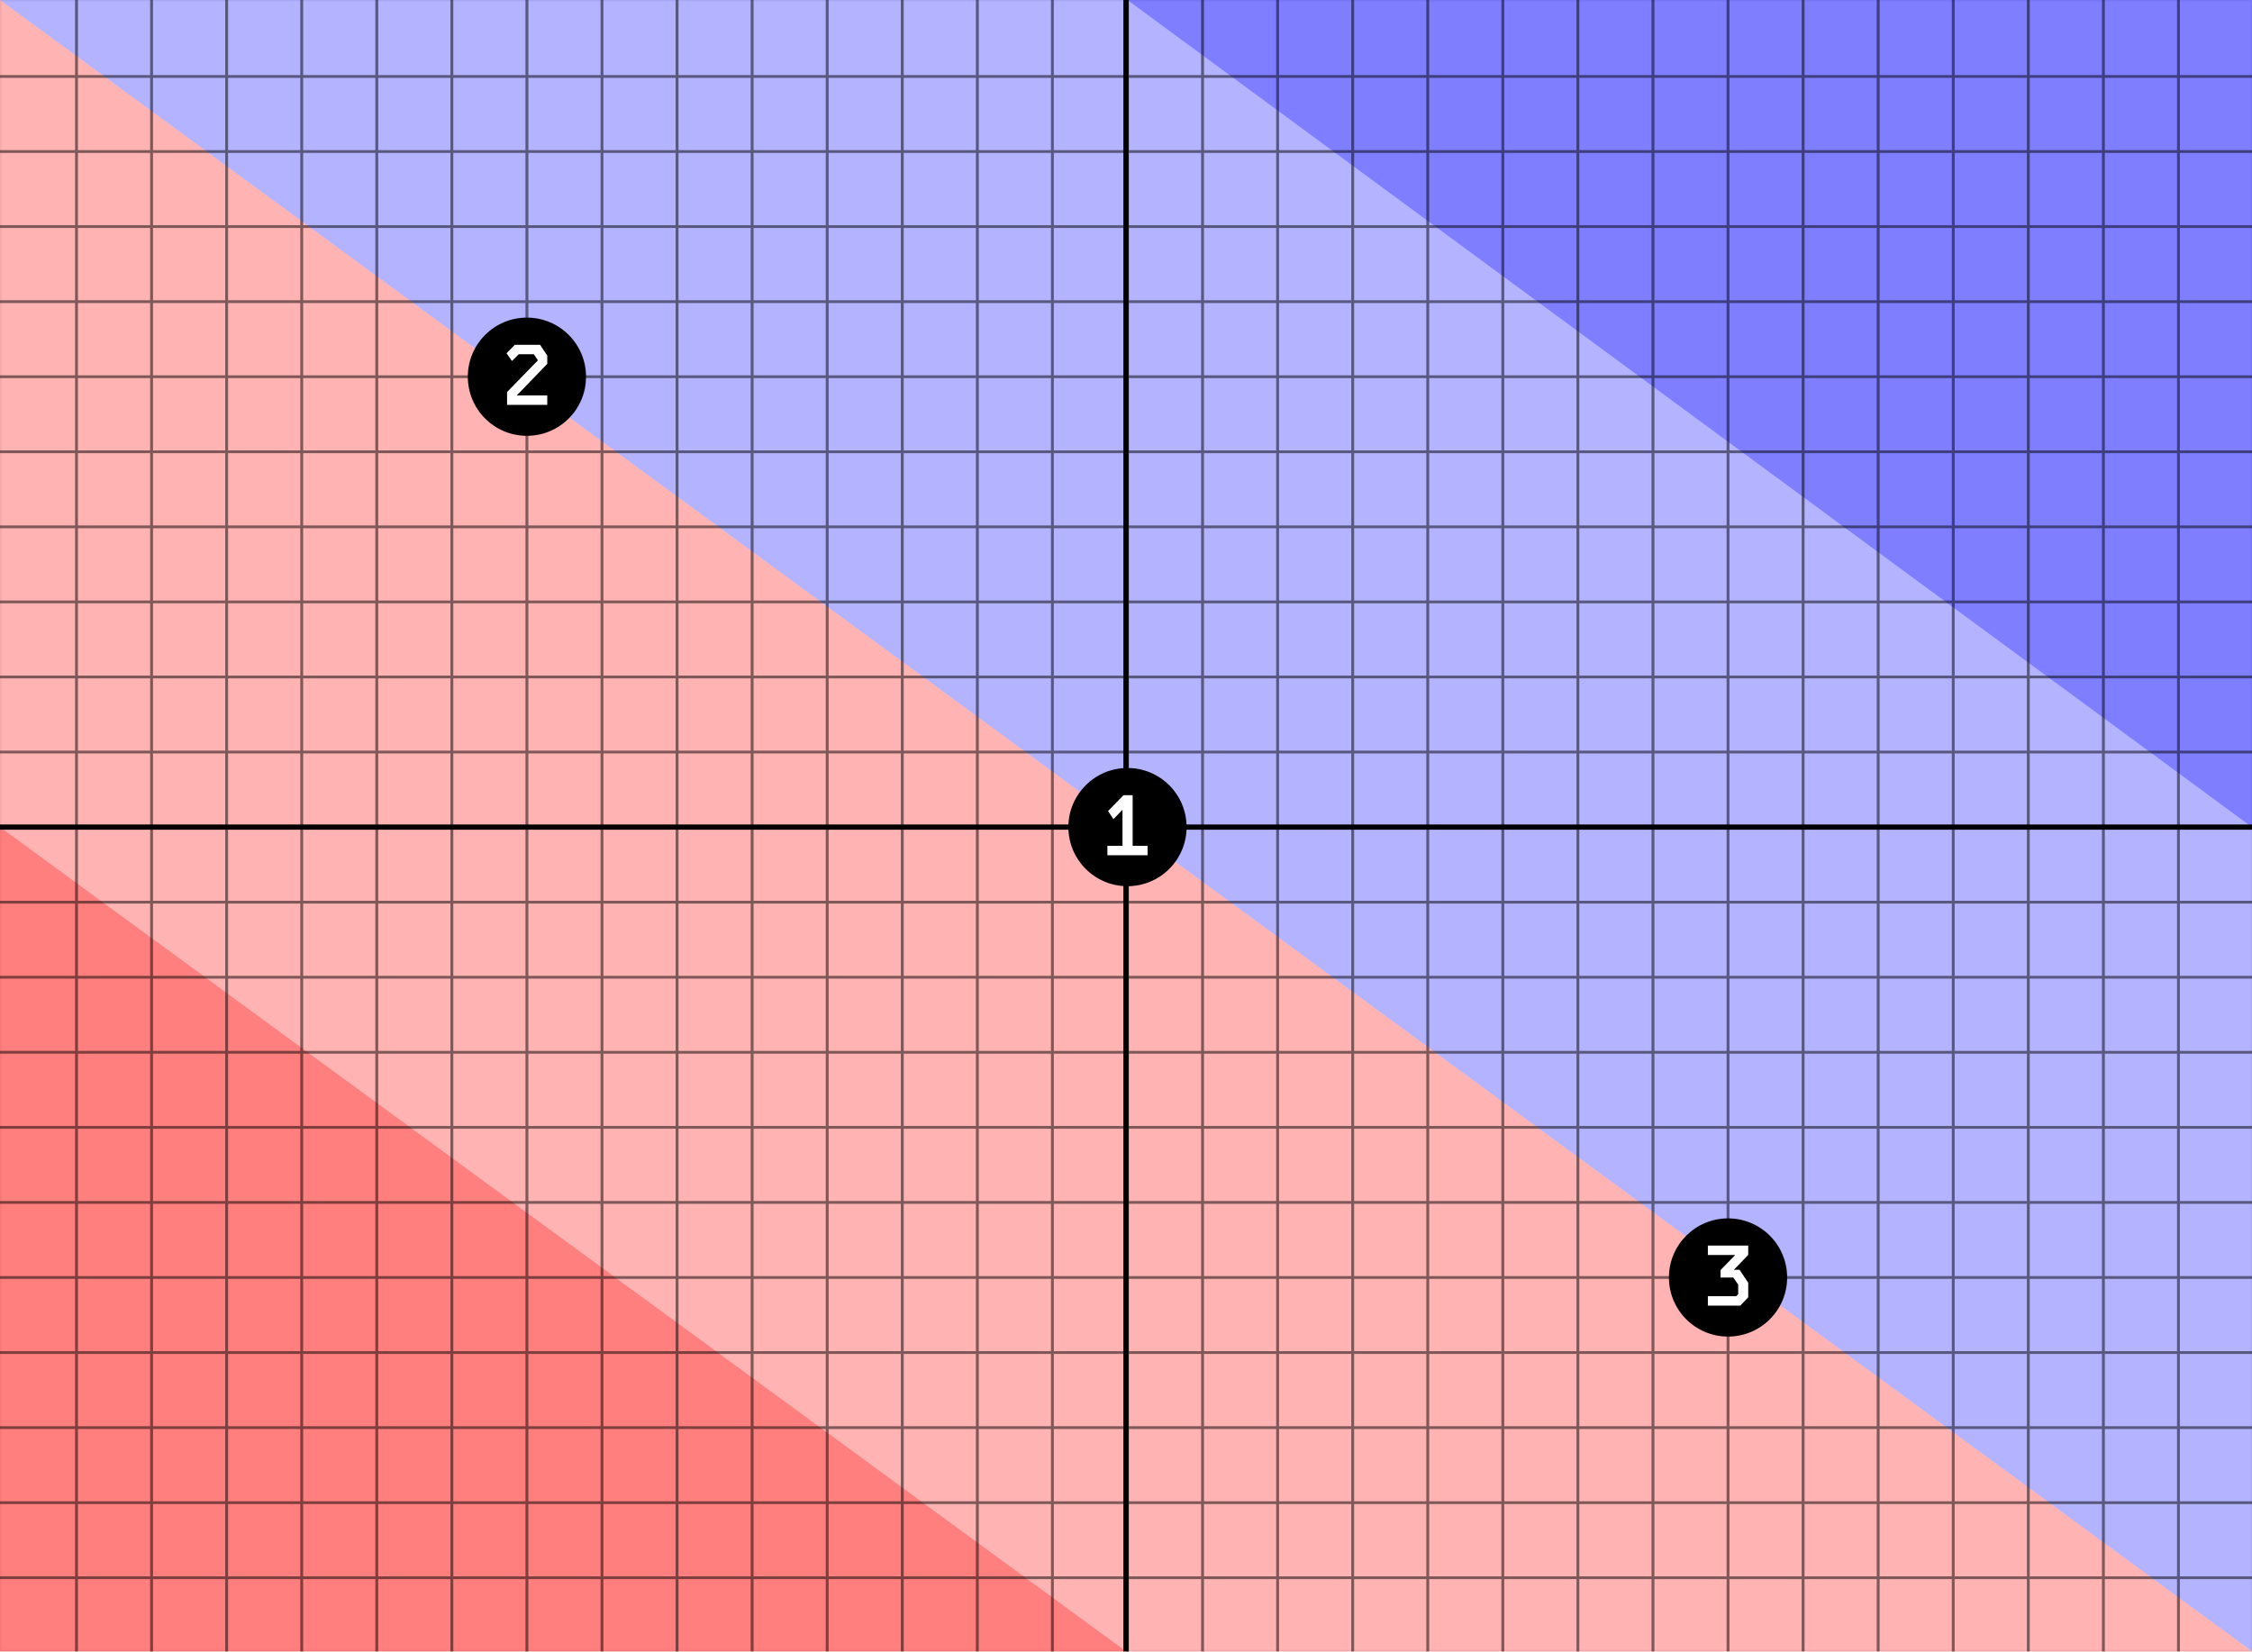
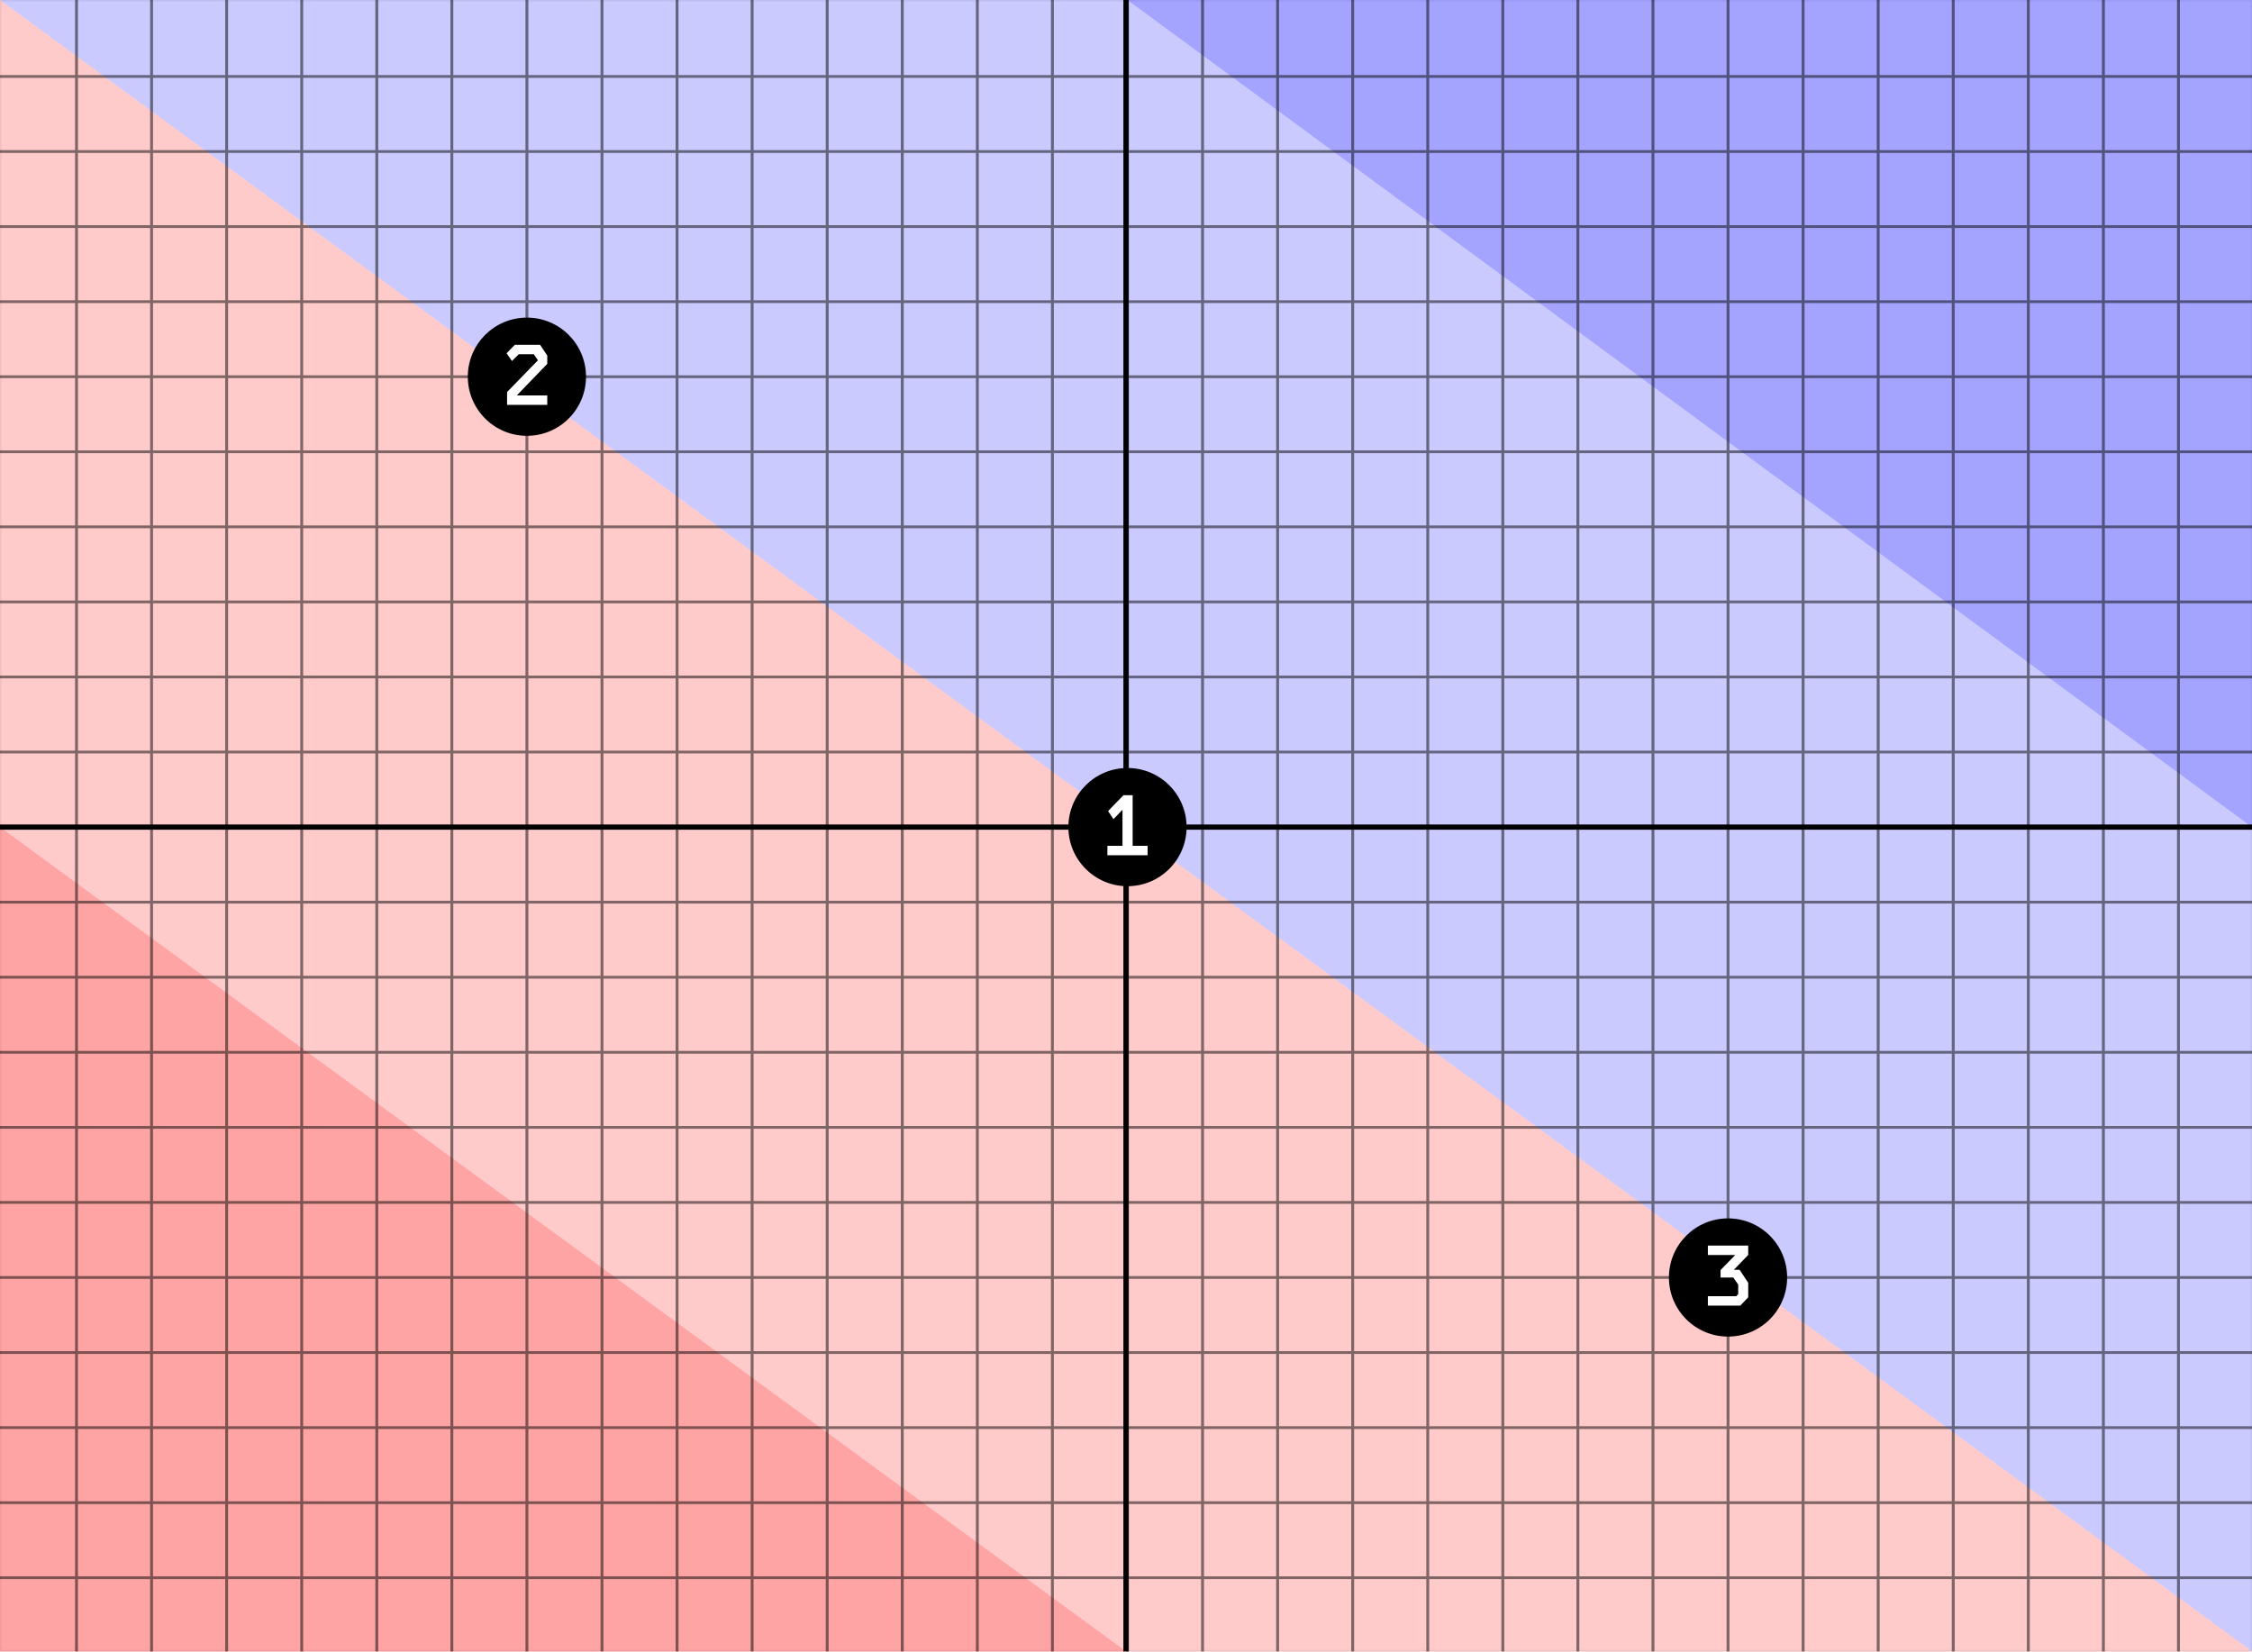
- <svg xmlns="http://www.w3.org/2000/svg" version="1.1" viewBox="0 0 2160 1584">
+ <svg xmlns="http://www.w3.org/2000/svg" id="Layer_1" version="1.1" viewBox="0 0 2160 1584">
  <defs>
    <style>
-       .st0, .st1, .st2 {
-         opacity: .3;
+       .st0 {
+         fill: #fff;
      }

-       .st0, .st1, .st3 {
-         display: none;
+       .st1 {
+         fill: blue;
      }

-       .st1, .st4 {
+       .st2, .st3 {
        fill: red;
      }

-       .st5 {
+       .st4 {
        stroke-width: 2.67px;
      }

-       .st5, .st6, .st7 {
+       .st4, .st5, .st6 {
        stroke: #000;
        stroke-miterlimit: 11.34;
      }

-       .st8 {
-         fill: #fff;
+       .st7, .st8, .st3 {
+         opacity: .3;
+       }
+ 
+       .st7, .st9, .st3 {
+         display: none;
+       }
+ 
+       .st10 {
+         fill: #f80;
+       }
+ 
+       .st5 {
+         stroke-width: 5px;
+       }
+ 
+       .st11 {
+         opacity: .7;
      }

      .st6 {
        stroke-width: 2.76px;
      }

-       .st9 {
-         fill: blue;
+       .st3 {
+         isolation: isolate;
      }

-       .st7 {
-         stroke-width: 5px;
-       }
- 
-       .st10 {
-         fill: #f80;
-       }
- 
-       .st11 {
+       .st12 {
        opacity: .5;
      }
    </style>
  </defs>
  <g id="WhiteBG">
    <g id="layer4">
-       <rect id="rect1" class="st8" x="1.42" y="1.42" width="2157.17" height="1581.17" />
+       <rect id="rect1" class="st0" x="1.42" y="1.42" width="2157.17" height="1581.17" />
    </g>
  </g>
-   <g id="Layer_4">
-     <g id="layer41" data-name="layer4" class="st2">
-       <polygon id="rect11" data-name="rect1" class="st9" points="2160 0 2160 793.34 2160 793.34 1081.42 0 2160 0" />
+   <g id="Layer_4" class="st11">
+     <g id="layer41" class="st8">
+       <polygon id="rect11" class="st1" points="2160 0 2160 793.34 2160 793.34 1081.42 0 2160 0" />
    </g>
-     <g id="layer42" data-name="layer4" class="st2">
-       <polygon id="rect12" data-name="rect1" class="st4" points="1080 1584 433.39 1584 0 1584 0 793.34 1080 1584" />
+     <g id="layer42" class="st8">
+       <polygon id="rect12" class="st2" points="1080 1584 433.39 1584 0 1584 0 793.34 1080 1584" />
    </g>
-     <polygon class="st1" points="1080 1.42 1.42 792 1.42 1.42 1080 1.42" />
-     <polygon class="st1" points="2160 792 2160 0 1080 1.42 2160 792" />
-     <g id="layer43" data-name="layer4" class="st0">
-       <rect id="rect13" data-name="rect1" class="st4" x="-251.29" y="251.29" width="1584" height="1081.42" transform="translate(1332.71 251.29) rotate(90)" />
+     <polygon class="st3" points="1080 1.42 1.42 792 1.42 1.42 1080 1.42" />
+     <polygon class="st3" points="2160 792 2160 0 1080 1.42 2160 792" />
+     <g id="layer43" class="st7">
+       <rect id="rect13" class="st2" x="0" y="0" width="1081.42" height="1584" />
    </g>
-     <g id="layer44" data-name="layer4" class="st0">
-       <rect id="rect14" data-name="rect1" class="st9" x="828.71" y="252.71" width="1584" height="1078.58" transform="translate(2412.71 -828.71) rotate(90)" />
+     <g id="layer44" class="st7">
+       <rect id="rect14" class="st1" x="1081.42" y="0" width="1078.58" height="1584" />
    </g>
-     <g id="layer45" data-name="layer4" class="st2">
-       <polygon id="rect15" data-name="rect1" class="st4" points="2160 1584 1081.42 1584 0 1584 0 0 2160 1584" />
+     <g id="layer45" class="st8">
+       <polygon id="rect15" class="st2" points="2160 1584 1081.42 1584 0 1584 0 0 2160 1584" />
    </g>
-     <g id="layer46" data-name="layer4" class="st2">
-       <polygon id="rect16" data-name="rect1" class="st9" points="2160 0 2160 1584 2160 1584 0 0 2160 0" />
+     <g id="layer46" class="st8">
+       <polygon id="rect16" class="st1" points="2160 0 2160 1584 2160 1584 0 0 2160 0" />
    </g>
  </g>
  <g id="svg1">
-     <g id="layer3" class="st11">
+     <g id="layer3" class="st12">
      <g id="layer2">
-         <path id="path2-1" class="st5" d="M0,73.34h2160" />
-         <path id="path2-1-7" class="st5" d="M0,145.34h2160" />
-         <path id="path2-1-9" class="st5" d="M0,217.34h2160" />
-         <path id="path2-1-5" class="st5" d="M0,289.34h2160" />
-         <path id="path2-1-7-2" class="st5" d="M0,361.34h2160" />
-         <path id="path2-1-9-5" class="st5" d="M0,433.34h2160" />
-         <path id="path2-1-4" class="st5" d="M0,505.34h2160" />
-         <path id="path2-1-7-3" class="st5" d="M0,577.34h2160" />
-         <path id="path2-1-9-0" class="st5" d="M0,649.34h2160" />
-         <path id="path2-1-8" class="st5" d="M0,721.34h2160" />
-         <path id="path2-1-7-8" class="st5" d="M0,793.34h2160" />
-         <path id="path2-1-9-4" class="st5" d="M0,865.34h2160" />
-         <path id="path2-1-5-3" class="st5" d="M0,937.34h2160" />
-         <path id="path2-1-7-2-1" class="st5" d="M0,1009.34h2160" />
-         <path id="path2-1-9-5-4" class="st5" d="M0,1081.34h2160" />
-         <path id="path2-1-4-9" class="st5" d="M0,1153.34h2160" />
-         <path id="path2-1-7-3-2" class="st5" d="M0,1225.34h2160" />
-         <path id="path2-1-9-0-0" class="st5" d="M0,1297.34h2160" />
-         <path id="path2-1-9-5-4-2" class="st5" d="M0,1369.34h2160" />
-         <path id="path2-1-4-9-6" class="st5" d="M0,1441.34h2160" />
-         <path id="path2-1-7-3-2-6" class="st5" d="M0,1513.34h2160" />
+         <path id="path2-1" class="st4" d="M0,73.34h2160" />
+         <path id="path2-1-7" class="st4" d="M0,145.34h2160" />
+         <path id="path2-1-9" class="st4" d="M0,217.34h2160" />
+         <path id="path2-1-5" class="st4" d="M0,289.34h2160" />
+         <path id="path2-1-7-2" class="st4" d="M0,361.34h2160" />
+         <path id="path2-1-9-5" class="st4" d="M0,433.34h2160" />
+         <path id="path2-1-4" class="st4" d="M0,505.34h2160" />
+         <path id="path2-1-7-3" class="st4" d="M0,577.34h2160" />
+         <path id="path2-1-9-0" class="st4" d="M0,649.34h2160" />
+         <path id="path2-1-8" class="st4" d="M0,721.34h2160" />
+         <path id="path2-1-7-8" class="st4" d="M0,793.34h2160" />
+         <path id="path2-1-9-4" class="st4" d="M0,865.34h2160" />
+         <path id="path2-1-5-3" class="st4" d="M0,937.34h2160" />
+         <path id="path2-1-7-2-1" class="st4" d="M0,1009.34h2160" />
+         <path id="path2-1-9-5-4" class="st4" d="M0,1081.34h2160" />
+         <path id="path2-1-4-9" class="st4" d="M0,1153.34h2160" />
+         <path id="path2-1-7-3-2" class="st4" d="M0,1225.34h2160" />
+         <path id="path2-1-9-0-0" class="st4" d="M0,1297.34h2160" />
+         <path id="path2-1-9-5-4-2" class="st4" d="M0,1369.34h2160" />
+         <path id="path2-1-4-9-6" class="st4" d="M0,1441.34h2160" />
+         <path id="path2-1-7-3-2-6" class="st4" d="M0,1513.34h2160" />
      </g>
      <g id="layer1">
        <path id="path2" class="st6" d="M73.38,0v1584" />
        <path id="path2-5" class="st6" d="M145.38,0v1584" />
        <path id="path2-0" class="st6" d="M217.38,0v1584" />
        <path id="path2-5-9" class="st6" d="M289.39,0v1584" />
        <path id="path2-6" class="st6" d="M361.39,0v1584" />
        <path id="path2-5-2" class="st6" d="M433.39,0v1584" />
        <path id="path2-0-6" class="st6" d="M505.39,0v1584" />
        <path id="path2-5-9-1" class="st6" d="M577.4,0v1584" />
        <path id="path2-2" class="st6" d="M649.4,0v1584" />
        <path id="path2-5-0" class="st6" d="M721.4,0v1584" />
        <path id="path2-0-2" class="st6" d="M793.41,0v1584" />
        <path id="path2-5-9-3" class="st6" d="M865.41,0v1584" />
        <path id="path2-6-7" class="st6" d="M937.41,0v1584" />
        <path id="path2-5-2-5" class="st6" d="M1009.41,0v1584" />
        <path id="path2-0-6-9" class="st6" d="M1081.42,0v1584" />
        <path id="path2-5-9-1-2" class="st6" d="M1153.42,0v1584" />
        <path id="path2-7" class="st6" d="M1225.42,0v1584" />
        <path id="path2-5-3" class="st6" d="M1297.43,0v1584" />
        <path id="path2-0-61" class="st6" d="M1369.43,0v1584" />
        <path id="path2-5-9-2" class="st6" d="M1441.43,0v1584" />
        <path id="path2-6-9" class="st6" d="M1513.43,0v1584" />
        <path id="path2-5-2-3" class="st6" d="M1585.44,0v1584" />
        <path id="path2-0-6-1" class="st6" d="M1657.44,0v1584" />
        <path id="path2-5-9-1-9" class="st6" d="M1729.44,0v1584" />
        <path id="path2-4" class="st6" d="M1801.45,0v1584" />
        <path id="path2-5-5" class="st6" d="M1873.45,0v1584" />
        <path id="path2-0-0" class="st6" d="M1945.45,0v1584" />
        <path id="path2-5-9-36" class="st6" d="M2017.45,0v1584" />
        <path id="path2-6-1" class="st6" d="M2089.46,0v1584" />
      </g>
    </g>
  </g>
  <g id="centerline">
-     <path id="path2-0-6-91" data-name="path2-0-6-9" class="st7" d="M1080,0v1584" />
-     <path id="path2-1-7-81" data-name="path2-1-7-8" class="st7" d="M0,793.34h2160" />
+     <path id="path2-0-6-91" class="st5" d="M1080,0v1584" />
+     <path id="path2-1-7-81" class="st5" d="M0,793.34h2160" />
  </g>
-   <g id="joint_ops" class="st3">
+   <g id="joint_ops" class="st9">
    <g>
      <circle cx="1081.42" cy="505.34" r="72.24" />
-       <path class="st8" d="M1087.74,466.36v61.86h18.24v11.52h-49.12v-11.52h18.45v-44.13l-11.01,11.52-6.62-9.89,18.85-19.36h11.21Z" />
+       <path class="st0" d="M1087.74,466.36v61.86h18.24v11.52h-49.12v-11.52h18.45v-44.13l-11.01,11.52-6.62-9.89,18.85-19.36h11.21Z" />
    </g>
    <g>
      <circle cx="577.4" cy="434.26" r="72.24" />
-       <path class="st8" d="M593.5,395.28l8.76,13.15v10.09l-36.89,38.22v.41h36.89v11.52h-49.12v-15.7l37.71-38.73-4.99-7.44h-18.45l-8.36,8.26-6.52-9.48,10.09-10.29h30.88Z" />
+       <path class="st0" d="M593.5,395.28l8.76,13.15v10.09l-36.89,38.22v.41h36.89v11.52h-49.12v-15.7l37.71-38.73-4.99-7.44h-18.45l-8.36,8.26-6.52-9.48,10.09-10.29h30.88,0Z" />
    </g>
    <g>
      <circle cx="1585.44" cy="433.34" r="72.24" />
-       <path class="st8" d="M1610.1,394.36v11.42l-17.53,18.14h6.93l10.6,15.9v17.73l-9.68,10.19h-39.65v-11.52h34.55l2.55-2.45v-11.72l-6.01-8.66h-15.59v-9.07l17.94-18.45h-33.43v-11.52h49.33Z" />
+       <path class="st0" d="M1610.1,394.36v11.42l-17.53,18.14h6.93l10.6,15.9v17.73l-9.68,10.19h-39.65v-11.52h34.55l2.55-2.45v-11.72l-6.01-8.66h-15.59v-9.07l17.94-18.45h-33.43v-11.52h49.33,0Z" />
    </g>
    <g>
      <circle cx="73.38" cy="433.34" r="71.03" />
-       <path class="st10" d="M107.02,419.29c0-16.66-12.82-30.29-34.18-30.29s-33.11,13.63-33.11,30.29,4.7,14.52,4.7,23.93c0,3.53-3.42,1.82-3.42,9.4,0,8.33,11.64,7.16,15.06,10.57,3.41,3.42,3.09,9.73,3.09,9.73,0,0,.64,2.56,1.82,1.81,0,0,.75,1.82,1.6.75,0,0,.85,1.81,1.71.32,0,0,.86,2.03,2.24.53,0,0,1.39,2.03,3,.43,0,0,1.81,1.71,3.84.43,2.03,1.28,3.84-.43,3.84-.43,1.6,1.6,3-.43,3-.43,1.39,1.5,2.23-.53,2.23-.53.86,1.49,1.71-.32,1.71-.32.86,1.07,1.61-.75,1.61-.75,1.17.75,1.81-1.81,1.81-1.81,0,0-.32-6.3,3.1-9.72,3.42-3.41,15.06-2.24,15.06-10.57,0-7.59-3.41-5.88-3.41-9.4,0-9.4,4.7-7.27,4.7-23.93h-.01ZM56.74,451.02c-5.74.92-8.34-.69-8.97-4.8-1.64-10.72,8.23-12.45,13.14-11.86,2.35.28,6.41,2.78,6.41,5.88,0,8.33-5.24,9.93-10.58,10.79h0ZM76.47,464.9c-1.06,0-2.77-1.39-2.88-3.95-.11,2.56-2.03,3.95-3.09,3.95s-2.67-1.06-2.78-3.63c-.11-2.56,3.31-12.92,5.77-12.92s5.88,10.36,5.77,12.92-1.71,3.63-2.78,3.63h0ZM98.69,446.22c-.62,4.11-3.23,5.72-8.97,4.8-5.34-.86-10.57-2.46-10.57-10.79,0-3.1,4.06-5.6,6.41-5.88,4.91-.59,14.78,1.14,13.14,11.86h0Z" />
+       <path class="st10" d="M107.02,419.29c0-16.66-12.82-30.29-34.18-30.29s-33.11,13.63-33.11,30.29,4.7,14.52,4.7,23.93c0,3.53-3.42,1.82-3.42,9.4,0,8.33,11.64,7.16,15.06,10.57,3.41,3.42,3.09,9.73,3.09,9.73,0,0,.64,2.56,1.82,1.81,0,0,.75,1.82,1.6.75,0,0,.85,1.81,1.71.32,0,0,.86,2.03,2.24.53,0,0,1.39,2.03,3,.43,0,0,1.81,1.71,3.84.43,2.03,1.28,3.84-.43,3.84-.43,1.6,1.6,3-.43,3-.43,1.39,1.5,2.23-.53,2.23-.53.86,1.49,1.71-.32,1.71-.32.86,1.07,1.61-.75,1.61-.75,1.17.75,1.81-1.81,1.81-1.81,0,0-.32-6.3,3.1-9.72,3.42-3.41,15.06-2.24,15.06-10.57,0-7.59-3.41-5.88-3.41-9.4,0-9.4,4.7-7.27,4.7-23.93h-.01.01ZM56.74,451.02c-5.74.92-8.34-.69-8.97-4.8-1.64-10.72,8.23-12.45,13.14-11.86,2.35.28,6.41,2.78,6.41,5.88,0,8.33-5.24,9.93-10.58,10.79h0ZM76.47,464.9c-1.06,0-2.77-1.39-2.88-3.95-.11,2.56-2.03,3.95-3.09,3.95s-2.67-1.06-2.78-3.63c-.11-2.56,3.31-12.92,5.77-12.92s5.88,10.36,5.77,12.92-1.71,3.63-2.78,3.63h-.01ZM98.69,446.22c-.62,4.11-3.23,5.72-8.97,4.8-5.34-.86-10.57-2.46-10.57-10.79,0-3.1,4.06-5.6,6.41-5.88,4.91-.59,14.78,1.14,13.14,11.86h0Z" />
    </g>
    <g>
      <circle cx="2089.46" cy="433.34" r="71.03" />
-       <path class="st10" d="M2123.1,419.29c0-16.66-12.82-30.29-34.18-30.29s-33.11,13.63-33.11,30.29,4.7,14.52,4.7,23.93c0,3.53-3.42,1.82-3.42,9.4,0,8.33,11.64,7.16,15.06,10.57,3.41,3.42,3.09,9.73,3.09,9.73,0,0,.64,2.56,1.82,1.81,0,0,.75,1.82,1.6.75,0,0,.85,1.81,1.71.32,0,0,.86,2.03,2.24.53,0,0,1.39,2.03,3,.43,0,0,1.81,1.71,3.84.43,2.03,1.28,3.84-.43,3.84-.43,1.6,1.6,3-.43,3-.43,1.39,1.5,2.23-.53,2.23-.53.86,1.49,1.71-.32,1.71-.32.86,1.07,1.61-.75,1.61-.75,1.17.75,1.81-1.81,1.81-1.81,0,0-.32-6.3,3.1-9.72,3.42-3.41,15.06-2.24,15.06-10.57,0-7.59-3.41-5.88-3.41-9.4,0-9.4,4.7-7.27,4.7-23.93h-.01ZM2072.81,451.02c-5.74.92-8.34-.69-8.97-4.8-1.64-10.72,8.23-12.45,13.14-11.86,2.35.28,6.41,2.78,6.41,5.88,0,8.33-5.24,9.93-10.58,10.79h0ZM2092.55,464.9c-1.06,0-2.77-1.39-2.88-3.95-.11,2.56-2.03,3.95-3.09,3.95s-2.67-1.06-2.78-3.63c-.11-2.56,3.31-12.92,5.77-12.92s5.88,10.36,5.77,12.92-1.71,3.63-2.78,3.63h0ZM2114.77,446.22c-.62,4.11-3.23,5.72-8.97,4.8-5.34-.86-10.57-2.46-10.57-10.79,0-3.1,4.06-5.6,6.41-5.88,4.91-.59,14.78,1.14,13.14,11.86h0Z" />
+       <path class="st10" d="M2123.1,419.29c0-16.66-12.82-30.29-34.18-30.29s-33.11,13.63-33.11,30.29,4.7,14.52,4.7,23.93c0,3.53-3.42,1.82-3.42,9.4,0,8.33,11.64,7.16,15.06,10.57,3.41,3.42,3.09,9.73,3.09,9.73,0,0,.64,2.56,1.82,1.81,0,0,.75,1.82,1.6.75,0,0,.85,1.81,1.71.32,0,0,.86,2.03,2.24.53,0,0,1.39,2.03,3,.43,0,0,1.81,1.71,3.84.43,2.03,1.28,3.84-.43,3.84-.43,1.6,1.6,3-.43,3-.43,1.39,1.5,2.23-.53,2.23-.53.86,1.49,1.71-.32,1.71-.32.86,1.07,1.61-.75,1.61-.75,1.17.75,1.81-1.81,1.81-1.81,0,0-.32-6.3,3.1-9.72,3.42-3.41,15.06-2.24,15.06-10.57,0-7.59-3.41-5.88-3.41-9.4,0-9.4,4.7-7.27,4.7-23.93h-.01,0ZM2072.81,451.02c-5.74.92-8.34-.69-8.97-4.8-1.64-10.72,8.23-12.45,13.14-11.86,2.35.28,6.41,2.78,6.41,5.88,0,8.33-5.24,9.93-10.58,10.79h0ZM2092.55,464.9c-1.06,0-2.77-1.39-2.88-3.95-.11,2.56-2.03,3.95-3.09,3.95s-2.67-1.06-2.78-3.63c-.11-2.56,3.31-12.92,5.77-12.92s5.88,10.36,5.77,12.92-1.71,3.63-2.78,3.63h-.01ZM2114.77,446.22c-.62,4.11-3.23,5.72-8.97,4.8-5.34-.86-10.57-2.46-10.57-10.79,0-3.1,4.06-5.6,6.41-5.88,4.91-.59,14.78,1.14,13.14,11.86h0Z" />
    </g>
  </g>
  <g id="obj_markes">
    <g>
      <g id="Layer_2">
        <circle cx="1081.42" cy="793.34" r="56.69" />
      </g>
      <g id="Layer_3">
-         <path class="st8" d="M1086.38,762.75v48.55h14.32v9.04h-38.55v-9.04h14.48v-34.63l-8.64,9.04-5.2-7.76,14.8-15.2h8.8Z" />
+         <path class="st0" d="M1086.38,762.75v48.55h14.32v9.04h-38.55v-9.04h14.48v-34.63l-8.64,9.04-5.2-7.76,14.8-15.2h8.8-.01Z" />
      </g>
    </g>
    <g>
-       <g id="Layer_21" data-name="Layer_2">
+       <g id="Layer_21">
        <circle cx="1657.44" cy="1225.34" r="56.69" />
      </g>
-       <g id="Layer_31" data-name="Layer_3">
-         <path class="st8" d="M1676.8,1194.75v8.96l-13.76,14.24h5.44l8.32,12.48v13.92l-7.6,8h-31.11v-9.04h27.11l2-1.92v-9.2l-4.72-6.8h-12.24v-7.12l14.08-14.48h-26.23v-9.04h38.71Z" />
+       <g id="Layer_31">
+         <path class="st0" d="M1676.8,1194.75v8.96l-13.76,14.24h5.44l8.32,12.48v13.92l-7.6,8h-31.11v-9.04h27.11l2-1.92v-9.2l-4.72-6.8h-12.24v-7.12l14.08-14.48h-26.23v-9.04h38.71Z" />
      </g>
    </g>
    <g>
-       <g id="Layer_22" data-name="Layer_2">
+       <g id="Layer_22">
        <circle cx="505.39" cy="361.34" r="56.69" />
      </g>
-       <g id="Layer_32" data-name="Layer_3">
-         <path class="st8" d="M518.03,330.75l6.88,10.32v7.92l-28.95,29.99v.32h28.95v9.04h-38.55v-12.32l29.59-30.39-3.92-5.84h-14.48l-6.56,6.48-5.12-7.44,7.92-8.08h24.24Z" />
+       <g id="Layer_32">
+         <path class="st0" d="M518.03,330.75l6.88,10.32v7.92l-28.95,29.99v.32h28.95v9.04h-38.55v-12.32l29.59-30.39-3.92-5.84h-14.48l-6.56,6.48-5.12-7.44,7.92-8.08h24.24,0Z" />
      </g>
    </g>
  </g>
</svg>
